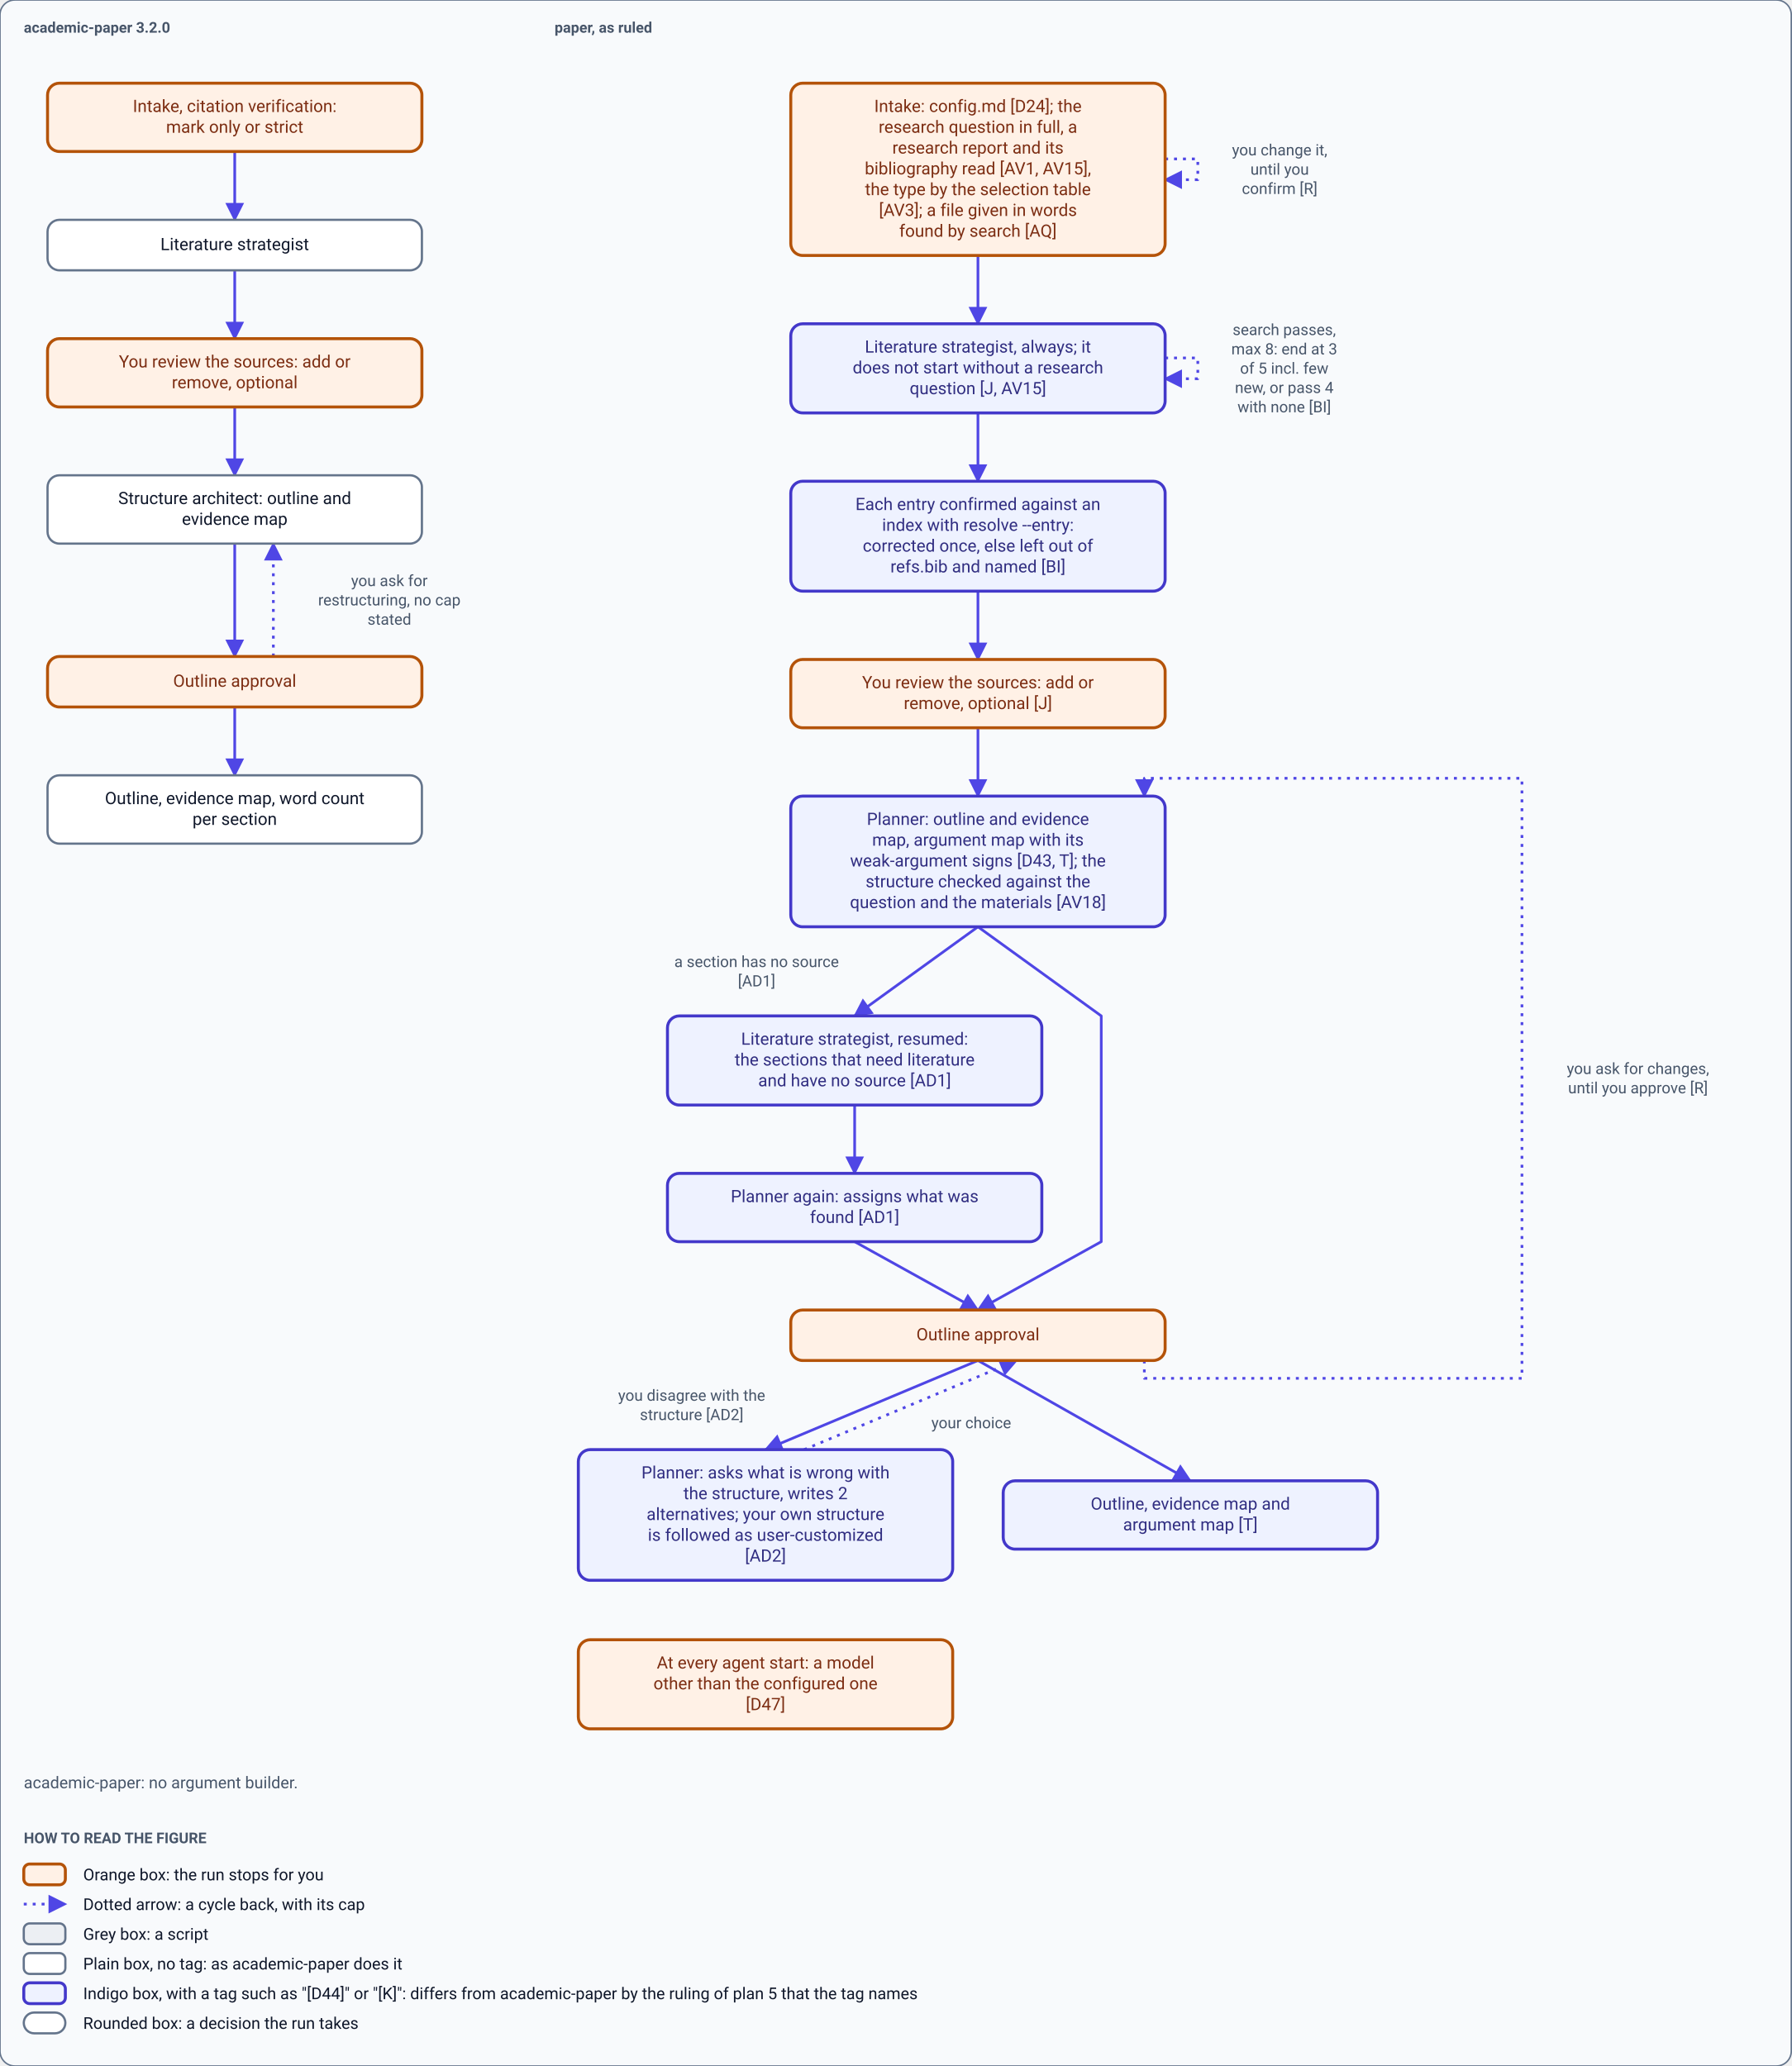
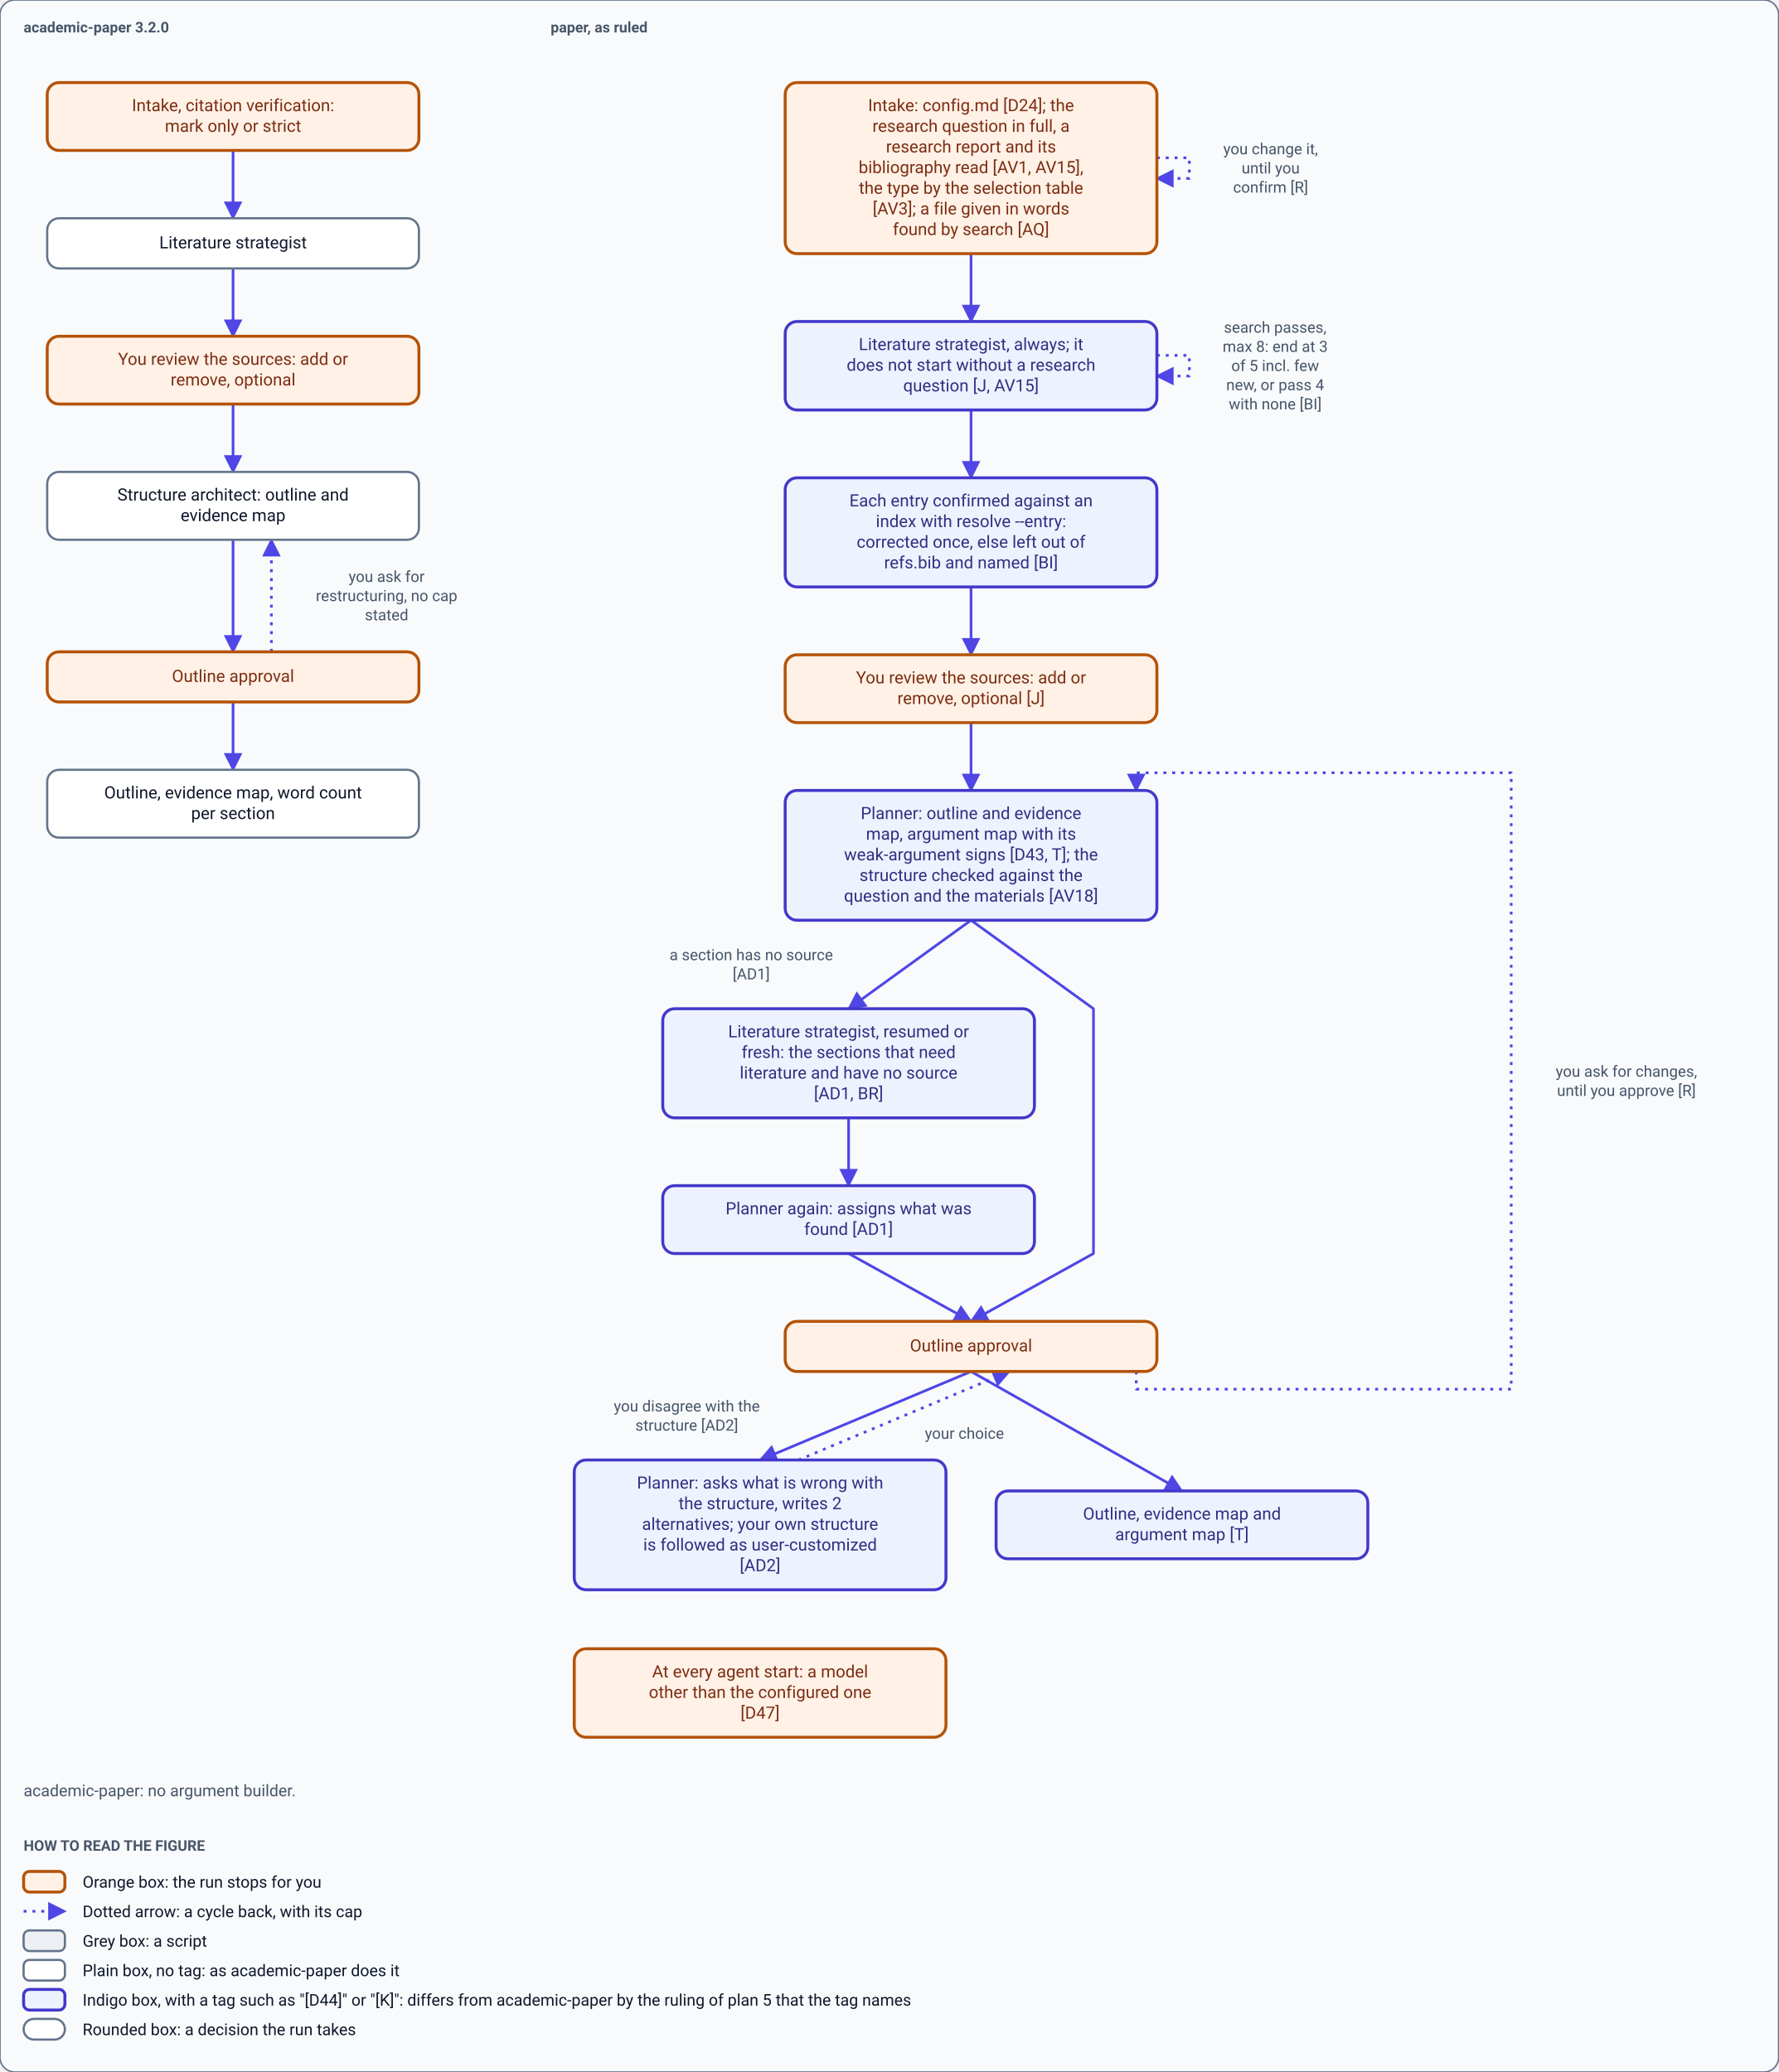
- <svg xmlns="http://www.w3.org/2000/svg" viewBox="0 0 1205.8 1391" width="1205.8" height="1391" role="img" aria-label="The outline-only mode, detailed view. Boxes: academic-paper 3.2.0: Intake, citation verification: mark only or strict (stop); Literature strategist (agent); You review the sources: add or remove, optional (stop); Structure architect: outline and evidence map (agent); Outline approval (stop); Outline, evidence map, word count per section (agent) | paper, as ruled: Intake: config.md [D24]; the research question in full, a research report and its bibliography read [AV1, AV15], the type by the selection table [AV3]; a file given in words found by search [AQ] (stop); Literature strategist, always; it does not start without a research question [J, AV15] (ruled); Each entry confirmed against an index with resolve --entry: corrected once, else left out of refs.bib and named [BI] (ruled); You review the sources: add or remove, optional [J] (stop); Planner: outline and evidence map, argument map with its weak-argument signs [D43, T]; the structure checked against the question and the materials [AV18] (ruled); Literature strategist, resumed: the sections that need literature and have no source [AD1] (ruled); Planner again: assigns what was found [AD1] (ruled); Outline approval (stop); Planner: asks what is wrong with the structure, writes 2 alternatives; your own structure is followed as user-customized [AD2] (ruled); Outline, evidence map and argument map [T] (ruled); At every agent start: a model other than the configured one [D47] (stop).">
+ <svg xmlns="http://www.w3.org/2000/svg" viewBox="0 0 1205.8 1405" width="1205.8" height="1405" role="img" aria-label="The outline-only mode, detailed view. Boxes: academic-paper 3.2.0: Intake, citation verification: mark only or strict (stop); Literature strategist (agent); You review the sources: add or remove, optional (stop); Structure architect: outline and evidence map (agent); Outline approval (stop); Outline, evidence map, word count per section (agent) | paper, as ruled: Intake: config.md [D24]; the research question in full, a research report and its bibliography read [AV1, AV15], the type by the selection table [AV3]; a file given in words found by search [AQ] (stop); Literature strategist, always; it does not start without a research question [J, AV15] (ruled); Each entry confirmed against an index with resolve --entry: corrected once, else left out of refs.bib and named [BI] (ruled); You review the sources: add or remove, optional [J] (stop); Planner: outline and evidence map, argument map with its weak-argument signs [D43, T]; the structure checked against the question and the materials [AV18] (ruled); Literature strategist, resumed or fresh: the sections that need literature and have no source [AD1, BR] (ruled); Planner again: assigns what was found [AD1] (ruled); Outline approval (stop); Planner: asks what is wrong with the structure, writes 2 alternatives; your own structure is followed as user-customized [AD2] (ruled); Outline, evidence map and argument map [T] (ruled); At every agent start: a model other than the configured one [D47] (stop).">
  <defs>
    <marker id="arrow" viewBox="0 0 10 10" refX="9" refY="5" markerWidth="7" markerHeight="7" orient="auto">
      <path d="M0,0 L10,5 L0,10 z" fill="#4f46e5" />
    </marker>
  </defs>
-   <rect x="0" y="0" width="1205.8" height="1391" rx="10" fill="#f8fafc" stroke="#64748b" />
+   <rect x="0" y="0" width="1205.8" height="1405" rx="10" fill="#f8fafc" stroke="#64748b" />
  <text x="16" y="22" font-family="ui-sans-serif, -apple-system, 'Segoe UI', Roboto, Helvetica, Arial, sans-serif" font-size="10" fill="#475569" font-weight="700" text-anchor="start">academic-paper 3.2.0</text>
  <path d="M158,102 L158,148" fill="none" stroke="#4f46e5" stroke-width="1.8" marker-end="url(#arrow)" stroke-linejoin="round" />
  <path d="M158,182 L158,228" fill="none" stroke="#4f46e5" stroke-width="1.8" marker-end="url(#arrow)" stroke-linejoin="round" />
  <path d="M158,274 L158,320" fill="none" stroke="#4f46e5" stroke-width="1.8" marker-end="url(#arrow)" stroke-linejoin="round" />
  <path d="M158,366 L158,442" fill="none" stroke="#4f46e5" stroke-width="1.8" marker-end="url(#arrow)" stroke-linejoin="round" />
  <path d="M158,476 L158,522" fill="none" stroke="#4f46e5" stroke-width="1.8" marker-end="url(#arrow)" stroke-linejoin="round" />
  <path d="M184,442 L184,366" fill="none" stroke="#4f46e5" stroke-width="1.8" stroke-dasharray="2 4" marker-end="url(#arrow)" stroke-linejoin="round" />
  <rect x="32" y="56" width="252" height="46" rx="8" fill="#fff1e6" stroke="#b45309" stroke-width="2" />
  <text x="158" y="75.4" font-family="ui-sans-serif, -apple-system, 'Segoe UI', Roboto, Helvetica, Arial, sans-serif" font-size="11.5" fill="#7c2d12" font-weight="400" text-anchor="middle">Intake, citation verification:</text>
  <text x="158" y="89.4" font-family="ui-sans-serif, -apple-system, 'Segoe UI', Roboto, Helvetica, Arial, sans-serif" font-size="11.5" fill="#7c2d12" font-weight="400" text-anchor="middle">mark only or strict</text>
  <rect x="32" y="148" width="252" height="34" rx="8" fill="#ffffff" stroke="#64748b" stroke-width="1.5" />
  <text x="158" y="168.4" font-family="ui-sans-serif, -apple-system, 'Segoe UI', Roboto, Helvetica, Arial, sans-serif" font-size="11.5" fill="#0f172a" font-weight="400" text-anchor="middle">Literature strategist</text>
  <rect x="32" y="228" width="252" height="46" rx="8" fill="#fff1e6" stroke="#b45309" stroke-width="2" />
  <text x="158" y="247.4" font-family="ui-sans-serif, -apple-system, 'Segoe UI', Roboto, Helvetica, Arial, sans-serif" font-size="11.5" fill="#7c2d12" font-weight="400" text-anchor="middle">You review the sources: add or</text>
  <text x="158" y="261.4" font-family="ui-sans-serif, -apple-system, 'Segoe UI', Roboto, Helvetica, Arial, sans-serif" font-size="11.5" fill="#7c2d12" font-weight="400" text-anchor="middle">remove, optional</text>
  <rect x="32" y="320" width="252" height="46" rx="8" fill="#ffffff" stroke="#64748b" stroke-width="1.5" />
  <text x="158" y="339.4" font-family="ui-sans-serif, -apple-system, 'Segoe UI', Roboto, Helvetica, Arial, sans-serif" font-size="11.5" fill="#0f172a" font-weight="400" text-anchor="middle">Structure architect: outline and</text>
  <text x="158" y="353.4" font-family="ui-sans-serif, -apple-system, 'Segoe UI', Roboto, Helvetica, Arial, sans-serif" font-size="11.5" fill="#0f172a" font-weight="400" text-anchor="middle">evidence map</text>
  <rect x="32" y="442" width="252" height="34" rx="8" fill="#fff1e6" stroke="#b45309" stroke-width="2" />
  <text x="158" y="462.4" font-family="ui-sans-serif, -apple-system, 'Segoe UI', Roboto, Helvetica, Arial, sans-serif" font-size="11.5" fill="#7c2d12" font-weight="400" text-anchor="middle">Outline approval</text>
  <rect x="32" y="522" width="252" height="46" rx="8" fill="#ffffff" stroke="#64748b" stroke-width="1.5" />
  <text x="158" y="541.4" font-family="ui-sans-serif, -apple-system, 'Segoe UI', Roboto, Helvetica, Arial, sans-serif" font-size="11.5" fill="#0f172a" font-weight="400" text-anchor="middle">Outline, evidence map, word count</text>
  <text x="158" y="555.4" font-family="ui-sans-serif, -apple-system, 'Segoe UI', Roboto, Helvetica, Arial, sans-serif" font-size="11.5" fill="#0f172a" font-weight="400" text-anchor="middle">per section</text>
  <text x="262.1" y="394.6" font-family="ui-sans-serif, -apple-system, 'Segoe UI', Roboto, Helvetica, Arial, sans-serif" font-size="10.5" fill="#475569" font-weight="400" text-anchor="middle" stroke="#f8fafc" stroke-width="4" stroke-linejoin="round" paint-order="stroke">you ask for</text>
  <text x="262.1" y="407.6" font-family="ui-sans-serif, -apple-system, 'Segoe UI', Roboto, Helvetica, Arial, sans-serif" font-size="10.5" fill="#475569" font-weight="400" text-anchor="middle" stroke="#f8fafc" stroke-width="4" stroke-linejoin="round" paint-order="stroke">restructuring, no cap</text>
  <text x="262.1" y="420.6" font-family="ui-sans-serif, -apple-system, 'Segoe UI', Roboto, Helvetica, Arial, sans-serif" font-size="10.5" fill="#475569" font-weight="400" text-anchor="middle" stroke="#f8fafc" stroke-width="4" stroke-linejoin="round" paint-order="stroke">stated</text>
  <text x="373.3" y="22" font-family="ui-sans-serif, -apple-system, 'Segoe UI', Roboto, Helvetica, Arial, sans-serif" font-size="10" fill="#475569" font-weight="700" text-anchor="start">paper, as ruled</text>
  <path d="M658.3,172 L658.3,218" fill="none" stroke="#4f46e5" stroke-width="1.8" marker-end="url(#arrow)" stroke-linejoin="round" />
  <path d="M658.3,278 L658.3,324" fill="none" stroke="#4f46e5" stroke-width="1.8" marker-end="url(#arrow)" stroke-linejoin="round" />
  <path d="M658.3,398 L658.3,444" fill="none" stroke="#4f46e5" stroke-width="1.8" marker-end="url(#arrow)" stroke-linejoin="round" />
  <path d="M658.3,490 L658.3,536" fill="none" stroke="#4f46e5" stroke-width="1.8" marker-end="url(#arrow)" stroke-linejoin="round" />
  <path d="M658.3,624 L575.3,684" fill="none" stroke="#4f46e5" stroke-width="1.8" marker-end="url(#arrow)" stroke-linejoin="round" />
-   <path d="M658.3,624 L741.3,684 L741.3,744 L741.3,790 L741.3,836 L658.3,882" fill="none" stroke="#4f46e5" stroke-width="1.8" marker-end="url(#arrow)" stroke-linejoin="round" />
-   <path d="M575.3,744 L575.3,790" fill="none" stroke="#4f46e5" stroke-width="1.8" marker-end="url(#arrow)" stroke-linejoin="round" />
-   <path d="M575.3,836 L658.3,882" fill="none" stroke="#4f46e5" stroke-width="1.8" marker-end="url(#arrow)" stroke-linejoin="round" />
-   <path d="M658.3,916 L515.3,976" fill="none" stroke="#4f46e5" stroke-width="1.8" marker-end="url(#arrow)" stroke-linejoin="round" />
-   <path d="M658.3,916 L801.3,997" fill="none" stroke="#4f46e5" stroke-width="1.8" marker-end="url(#arrow)" stroke-linejoin="round" />
-   <path d="M541.3,976 L684.3,916" fill="none" stroke="#4f46e5" stroke-width="1.8" stroke-dasharray="2 4" marker-end="url(#arrow)" stroke-linejoin="round" />
-   <path d="M770.3,916 L770.3,928 L1024.5,928 L1024.5,524 L770.3,524 L770.3,536" fill="none" stroke="#4f46e5" stroke-width="1.8" stroke-dasharray="2 4" marker-end="url(#arrow)" stroke-linejoin="round" />
+   <path d="M658.3,624 L741.3,684 L741.3,758 L741.3,804 L741.3,850 L658.3,896" fill="none" stroke="#4f46e5" stroke-width="1.8" marker-end="url(#arrow)" stroke-linejoin="round" />
+   <path d="M575.3,758 L575.3,804" fill="none" stroke="#4f46e5" stroke-width="1.8" marker-end="url(#arrow)" stroke-linejoin="round" />
+   <path d="M575.3,850 L658.3,896" fill="none" stroke="#4f46e5" stroke-width="1.8" marker-end="url(#arrow)" stroke-linejoin="round" />
+   <path d="M658.3,930 L515.3,990" fill="none" stroke="#4f46e5" stroke-width="1.8" marker-end="url(#arrow)" stroke-linejoin="round" />
+   <path d="M658.3,930 L801.3,1011" fill="none" stroke="#4f46e5" stroke-width="1.8" marker-end="url(#arrow)" stroke-linejoin="round" />
+   <path d="M541.3,990 L684.3,930" fill="none" stroke="#4f46e5" stroke-width="1.8" stroke-dasharray="2 4" marker-end="url(#arrow)" stroke-linejoin="round" />
+   <path d="M770.3,930 L770.3,942 L1024.5,942 L1024.5,524 L770.3,524 L770.3,536" fill="none" stroke="#4f46e5" stroke-width="1.8" stroke-dasharray="2 4" marker-end="url(#arrow)" stroke-linejoin="round" />
  <path d="M784.3,107 L806.3,107 L806.3,121 L784.3,121" fill="none" stroke="#4f46e5" stroke-width="1.8" stroke-dasharray="2 4" marker-end="url(#arrow)" stroke-linejoin="round" />
  <path d="M784.3,241 L806.3,241 L806.3,255 L784.3,255" fill="none" stroke="#4f46e5" stroke-width="1.8" stroke-dasharray="2 4" marker-end="url(#arrow)" stroke-linejoin="round" />
  <rect x="532.3" y="56" width="252" height="116" rx="8" fill="#fff1e6" stroke="#b45309" stroke-width="2" />
  <text x="658.3" y="75.4" font-family="ui-sans-serif, -apple-system, 'Segoe UI', Roboto, Helvetica, Arial, sans-serif" font-size="11.5" fill="#7c2d12" font-weight="400" text-anchor="middle">Intake: config.md [D24]; the</text>
  <text x="658.3" y="89.4" font-family="ui-sans-serif, -apple-system, 'Segoe UI', Roboto, Helvetica, Arial, sans-serif" font-size="11.5" fill="#7c2d12" font-weight="400" text-anchor="middle">research question in full, a</text>
  <text x="658.3" y="103.4" font-family="ui-sans-serif, -apple-system, 'Segoe UI', Roboto, Helvetica, Arial, sans-serif" font-size="11.5" fill="#7c2d12" font-weight="400" text-anchor="middle">research report and its</text>
  <text x="658.3" y="117.4" font-family="ui-sans-serif, -apple-system, 'Segoe UI', Roboto, Helvetica, Arial, sans-serif" font-size="11.5" fill="#7c2d12" font-weight="400" text-anchor="middle">bibliography read [AV1, AV15],</text>
  <text x="658.3" y="131.4" font-family="ui-sans-serif, -apple-system, 'Segoe UI', Roboto, Helvetica, Arial, sans-serif" font-size="11.5" fill="#7c2d12" font-weight="400" text-anchor="middle">the type by the selection table</text>
  <text x="658.3" y="145.4" font-family="ui-sans-serif, -apple-system, 'Segoe UI', Roboto, Helvetica, Arial, sans-serif" font-size="11.5" fill="#7c2d12" font-weight="400" text-anchor="middle">[AV3]; a file given in words</text>
  <text x="658.3" y="159.4" font-family="ui-sans-serif, -apple-system, 'Segoe UI', Roboto, Helvetica, Arial, sans-serif" font-size="11.5" fill="#7c2d12" font-weight="400" text-anchor="middle">found by search [AQ]</text>
  <rect x="532.3" y="218" width="252" height="60" rx="8" fill="#eef2ff" stroke="#4338ca" stroke-width="2" />
  <text x="658.3" y="237.4" font-family="ui-sans-serif, -apple-system, 'Segoe UI', Roboto, Helvetica, Arial, sans-serif" font-size="11.5" fill="#312e81" font-weight="400" text-anchor="middle">Literature strategist, always; it</text>
  <text x="658.3" y="251.4" font-family="ui-sans-serif, -apple-system, 'Segoe UI', Roboto, Helvetica, Arial, sans-serif" font-size="11.5" fill="#312e81" font-weight="400" text-anchor="middle">does not start without a research</text>
  <text x="658.3" y="265.4" font-family="ui-sans-serif, -apple-system, 'Segoe UI', Roboto, Helvetica, Arial, sans-serif" font-size="11.5" fill="#312e81" font-weight="400" text-anchor="middle">question [J, AV15]</text>
  <rect x="532.3" y="324" width="252" height="74" rx="8" fill="#eef2ff" stroke="#4338ca" stroke-width="2" />
  <text x="658.3" y="343.4" font-family="ui-sans-serif, -apple-system, 'Segoe UI', Roboto, Helvetica, Arial, sans-serif" font-size="11.5" fill="#312e81" font-weight="400" text-anchor="middle">Each entry confirmed against an</text>
  <text x="658.3" y="357.4" font-family="ui-sans-serif, -apple-system, 'Segoe UI', Roboto, Helvetica, Arial, sans-serif" font-size="11.5" fill="#312e81" font-weight="400" text-anchor="middle">index with resolve --entry:</text>
  <text x="658.3" y="371.4" font-family="ui-sans-serif, -apple-system, 'Segoe UI', Roboto, Helvetica, Arial, sans-serif" font-size="11.5" fill="#312e81" font-weight="400" text-anchor="middle">corrected once, else left out of</text>
  <text x="658.3" y="385.4" font-family="ui-sans-serif, -apple-system, 'Segoe UI', Roboto, Helvetica, Arial, sans-serif" font-size="11.5" fill="#312e81" font-weight="400" text-anchor="middle">refs.bib and named [BI]</text>
  <rect x="532.3" y="444" width="252" height="46" rx="8" fill="#fff1e6" stroke="#b45309" stroke-width="2" />
  <text x="658.3" y="463.4" font-family="ui-sans-serif, -apple-system, 'Segoe UI', Roboto, Helvetica, Arial, sans-serif" font-size="11.5" fill="#7c2d12" font-weight="400" text-anchor="middle">You review the sources: add or</text>
  <text x="658.3" y="477.4" font-family="ui-sans-serif, -apple-system, 'Segoe UI', Roboto, Helvetica, Arial, sans-serif" font-size="11.5" fill="#7c2d12" font-weight="400" text-anchor="middle">remove, optional [J]</text>
  <rect x="532.3" y="536" width="252" height="88" rx="8" fill="#eef2ff" stroke="#4338ca" stroke-width="2" />
  <text x="658.3" y="555.4" font-family="ui-sans-serif, -apple-system, 'Segoe UI', Roboto, Helvetica, Arial, sans-serif" font-size="11.5" fill="#312e81" font-weight="400" text-anchor="middle">Planner: outline and evidence</text>
  <text x="658.3" y="569.4" font-family="ui-sans-serif, -apple-system, 'Segoe UI', Roboto, Helvetica, Arial, sans-serif" font-size="11.5" fill="#312e81" font-weight="400" text-anchor="middle">map, argument map with its</text>
  <text x="658.3" y="583.4" font-family="ui-sans-serif, -apple-system, 'Segoe UI', Roboto, Helvetica, Arial, sans-serif" font-size="11.5" fill="#312e81" font-weight="400" text-anchor="middle">weak-argument signs [D43, T]; the</text>
  <text x="658.3" y="597.4" font-family="ui-sans-serif, -apple-system, 'Segoe UI', Roboto, Helvetica, Arial, sans-serif" font-size="11.5" fill="#312e81" font-weight="400" text-anchor="middle">structure checked against the</text>
  <text x="658.3" y="611.4" font-family="ui-sans-serif, -apple-system, 'Segoe UI', Roboto, Helvetica, Arial, sans-serif" font-size="11.5" fill="#312e81" font-weight="400" text-anchor="middle">question and the materials [AV18]</text>
-   <rect x="449.3" y="684" width="252" height="60" rx="8" fill="#eef2ff" stroke="#4338ca" stroke-width="2" />
-   <text x="575.3" y="703.4" font-family="ui-sans-serif, -apple-system, 'Segoe UI', Roboto, Helvetica, Arial, sans-serif" font-size="11.5" fill="#312e81" font-weight="400" text-anchor="middle">Literature strategist, resumed:</text>
-   <text x="575.3" y="717.4" font-family="ui-sans-serif, -apple-system, 'Segoe UI', Roboto, Helvetica, Arial, sans-serif" font-size="11.5" fill="#312e81" font-weight="400" text-anchor="middle">the sections that need literature</text>
-   <text x="575.3" y="731.4" font-family="ui-sans-serif, -apple-system, 'Segoe UI', Roboto, Helvetica, Arial, sans-serif" font-size="11.5" fill="#312e81" font-weight="400" text-anchor="middle">and have no source [AD1]</text>
-   <rect x="449.3" y="790" width="252" height="46" rx="8" fill="#eef2ff" stroke="#4338ca" stroke-width="2" />
-   <text x="575.3" y="809.4" font-family="ui-sans-serif, -apple-system, 'Segoe UI', Roboto, Helvetica, Arial, sans-serif" font-size="11.5" fill="#312e81" font-weight="400" text-anchor="middle">Planner again: assigns what was</text>
-   <text x="575.3" y="823.4" font-family="ui-sans-serif, -apple-system, 'Segoe UI', Roboto, Helvetica, Arial, sans-serif" font-size="11.5" fill="#312e81" font-weight="400" text-anchor="middle">found [AD1]</text>
-   <rect x="532.3" y="882" width="252" height="34" rx="8" fill="#fff1e6" stroke="#b45309" stroke-width="2" />
-   <text x="658.3" y="902.4" font-family="ui-sans-serif, -apple-system, 'Segoe UI', Roboto, Helvetica, Arial, sans-serif" font-size="11.5" fill="#7c2d12" font-weight="400" text-anchor="middle">Outline approval</text>
-   <rect x="389.3" y="976" width="252" height="88" rx="8" fill="#eef2ff" stroke="#4338ca" stroke-width="2" />
-   <text x="515.3" y="995.4" font-family="ui-sans-serif, -apple-system, 'Segoe UI', Roboto, Helvetica, Arial, sans-serif" font-size="11.5" fill="#312e81" font-weight="400" text-anchor="middle">Planner: asks what is wrong with</text>
-   <text x="515.3" y="1009.4" font-family="ui-sans-serif, -apple-system, 'Segoe UI', Roboto, Helvetica, Arial, sans-serif" font-size="11.5" fill="#312e81" font-weight="400" text-anchor="middle">the structure, writes 2</text>
-   <text x="515.3" y="1023.4" font-family="ui-sans-serif, -apple-system, 'Segoe UI', Roboto, Helvetica, Arial, sans-serif" font-size="11.5" fill="#312e81" font-weight="400" text-anchor="middle">alternatives; your own structure</text>
-   <text x="515.3" y="1037.4" font-family="ui-sans-serif, -apple-system, 'Segoe UI', Roboto, Helvetica, Arial, sans-serif" font-size="11.5" fill="#312e81" font-weight="400" text-anchor="middle">is followed as user-customized</text>
-   <text x="515.3" y="1051.4" font-family="ui-sans-serif, -apple-system, 'Segoe UI', Roboto, Helvetica, Arial, sans-serif" font-size="11.5" fill="#312e81" font-weight="400" text-anchor="middle">[AD2]</text>
-   <rect x="675.3" y="997" width="252" height="46" rx="8" fill="#eef2ff" stroke="#4338ca" stroke-width="2" />
-   <text x="801.3" y="1016.4" font-family="ui-sans-serif, -apple-system, 'Segoe UI', Roboto, Helvetica, Arial, sans-serif" font-size="11.5" fill="#312e81" font-weight="400" text-anchor="middle">Outline, evidence map and</text>
-   <text x="801.3" y="1030.4" font-family="ui-sans-serif, -apple-system, 'Segoe UI', Roboto, Helvetica, Arial, sans-serif" font-size="11.5" fill="#312e81" font-weight="400" text-anchor="middle">argument map [T]</text>
-   <rect x="389.3" y="1104" width="252" height="60" rx="8" fill="#fff1e6" stroke="#b45309" stroke-width="2" />
-   <text x="515.3" y="1123.4" font-family="ui-sans-serif, -apple-system, 'Segoe UI', Roboto, Helvetica, Arial, sans-serif" font-size="11.5" fill="#7c2d12" font-weight="400" text-anchor="middle">At every agent start: a model</text>
-   <text x="515.3" y="1137.4" font-family="ui-sans-serif, -apple-system, 'Segoe UI', Roboto, Helvetica, Arial, sans-serif" font-size="11.5" fill="#7c2d12" font-weight="400" text-anchor="middle">other than the configured one</text>
-   <text x="515.3" y="1151.4" font-family="ui-sans-serif, -apple-system, 'Segoe UI', Roboto, Helvetica, Arial, sans-serif" font-size="11.5" fill="#7c2d12" font-weight="400" text-anchor="middle">[D47]</text>
+   <rect x="449.3" y="684" width="252" height="74" rx="8" fill="#eef2ff" stroke="#4338ca" stroke-width="2" />
+   <text x="575.3" y="703.4" font-family="ui-sans-serif, -apple-system, 'Segoe UI', Roboto, Helvetica, Arial, sans-serif" font-size="11.5" fill="#312e81" font-weight="400" text-anchor="middle">Literature strategist, resumed or</text>
+   <text x="575.3" y="717.4" font-family="ui-sans-serif, -apple-system, 'Segoe UI', Roboto, Helvetica, Arial, sans-serif" font-size="11.5" fill="#312e81" font-weight="400" text-anchor="middle">fresh: the sections that need</text>
+   <text x="575.3" y="731.4" font-family="ui-sans-serif, -apple-system, 'Segoe UI', Roboto, Helvetica, Arial, sans-serif" font-size="11.5" fill="#312e81" font-weight="400" text-anchor="middle">literature and have no source</text>
+   <text x="575.3" y="745.4" font-family="ui-sans-serif, -apple-system, 'Segoe UI', Roboto, Helvetica, Arial, sans-serif" font-size="11.5" fill="#312e81" font-weight="400" text-anchor="middle">[AD1, BR]</text>
+   <rect x="449.3" y="804" width="252" height="46" rx="8" fill="#eef2ff" stroke="#4338ca" stroke-width="2" />
+   <text x="575.3" y="823.4" font-family="ui-sans-serif, -apple-system, 'Segoe UI', Roboto, Helvetica, Arial, sans-serif" font-size="11.5" fill="#312e81" font-weight="400" text-anchor="middle">Planner again: assigns what was</text>
+   <text x="575.3" y="837.4" font-family="ui-sans-serif, -apple-system, 'Segoe UI', Roboto, Helvetica, Arial, sans-serif" font-size="11.5" fill="#312e81" font-weight="400" text-anchor="middle">found [AD1]</text>
+   <rect x="532.3" y="896" width="252" height="34" rx="8" fill="#fff1e6" stroke="#b45309" stroke-width="2" />
+   <text x="658.3" y="916.4" font-family="ui-sans-serif, -apple-system, 'Segoe UI', Roboto, Helvetica, Arial, sans-serif" font-size="11.5" fill="#7c2d12" font-weight="400" text-anchor="middle">Outline approval</text>
+   <rect x="389.3" y="990" width="252" height="88" rx="8" fill="#eef2ff" stroke="#4338ca" stroke-width="2" />
+   <text x="515.3" y="1009.4" font-family="ui-sans-serif, -apple-system, 'Segoe UI', Roboto, Helvetica, Arial, sans-serif" font-size="11.5" fill="#312e81" font-weight="400" text-anchor="middle">Planner: asks what is wrong with</text>
+   <text x="515.3" y="1023.4" font-family="ui-sans-serif, -apple-system, 'Segoe UI', Roboto, Helvetica, Arial, sans-serif" font-size="11.5" fill="#312e81" font-weight="400" text-anchor="middle">the structure, writes 2</text>
+   <text x="515.3" y="1037.4" font-family="ui-sans-serif, -apple-system, 'Segoe UI', Roboto, Helvetica, Arial, sans-serif" font-size="11.5" fill="#312e81" font-weight="400" text-anchor="middle">alternatives; your own structure</text>
+   <text x="515.3" y="1051.4" font-family="ui-sans-serif, -apple-system, 'Segoe UI', Roboto, Helvetica, Arial, sans-serif" font-size="11.5" fill="#312e81" font-weight="400" text-anchor="middle">is followed as user-customized</text>
+   <text x="515.3" y="1065.4" font-family="ui-sans-serif, -apple-system, 'Segoe UI', Roboto, Helvetica, Arial, sans-serif" font-size="11.5" fill="#312e81" font-weight="400" text-anchor="middle">[AD2]</text>
+   <rect x="675.3" y="1011" width="252" height="46" rx="8" fill="#eef2ff" stroke="#4338ca" stroke-width="2" />
+   <text x="801.3" y="1030.4" font-family="ui-sans-serif, -apple-system, 'Segoe UI', Roboto, Helvetica, Arial, sans-serif" font-size="11.5" fill="#312e81" font-weight="400" text-anchor="middle">Outline, evidence map and</text>
+   <text x="801.3" y="1044.4" font-family="ui-sans-serif, -apple-system, 'Segoe UI', Roboto, Helvetica, Arial, sans-serif" font-size="11.5" fill="#312e81" font-weight="400" text-anchor="middle">argument map [T]</text>
+   <rect x="389.3" y="1118" width="252" height="60" rx="8" fill="#fff1e6" stroke="#b45309" stroke-width="2" />
+   <text x="515.3" y="1137.4" font-family="ui-sans-serif, -apple-system, 'Segoe UI', Roboto, Helvetica, Arial, sans-serif" font-size="11.5" fill="#7c2d12" font-weight="400" text-anchor="middle">At every agent start: a model</text>
+   <text x="515.3" y="1151.4" font-family="ui-sans-serif, -apple-system, 'Segoe UI', Roboto, Helvetica, Arial, sans-serif" font-size="11.5" fill="#7c2d12" font-weight="400" text-anchor="middle">other than the configured one</text>
+   <text x="515.3" y="1165.4" font-family="ui-sans-serif, -apple-system, 'Segoe UI', Roboto, Helvetica, Arial, sans-serif" font-size="11.5" fill="#7c2d12" font-weight="400" text-anchor="middle">[D47]</text>
  <text x="509.3" y="651.1" font-family="ui-sans-serif, -apple-system, 'Segoe UI', Roboto, Helvetica, Arial, sans-serif" font-size="10.5" fill="#475569" font-weight="400" text-anchor="middle" stroke="#f8fafc" stroke-width="4" stroke-linejoin="round" paint-order="stroke">a section has no source</text>
  <text x="509.3" y="664.1" font-family="ui-sans-serif, -apple-system, 'Segoe UI', Roboto, Helvetica, Arial, sans-serif" font-size="10.5" fill="#475569" font-weight="400" text-anchor="middle" stroke="#f8fafc" stroke-width="4" stroke-linejoin="round" paint-order="stroke">[AD1]</text>
-   <text x="465.6" y="943.1" font-family="ui-sans-serif, -apple-system, 'Segoe UI', Roboto, Helvetica, Arial, sans-serif" font-size="10.5" fill="#475569" font-weight="400" text-anchor="middle" stroke="#f8fafc" stroke-width="4" stroke-linejoin="round" paint-order="stroke">you disagree with the</text>
-   <text x="465.6" y="956.1" font-family="ui-sans-serif, -apple-system, 'Segoe UI', Roboto, Helvetica, Arial, sans-serif" font-size="10.5" fill="#475569" font-weight="400" text-anchor="middle" stroke="#f8fafc" stroke-width="4" stroke-linejoin="round" paint-order="stroke">structure [AD2]</text>
-   <text x="653.8" y="961.6" font-family="ui-sans-serif, -apple-system, 'Segoe UI', Roboto, Helvetica, Arial, sans-serif" font-size="10.5" fill="#475569" font-weight="400" text-anchor="middle" stroke="#f8fafc" stroke-width="4" stroke-linejoin="round" paint-order="stroke">your choice</text>
-   <text x="1102.6" y="723.1" font-family="ui-sans-serif, -apple-system, 'Segoe UI', Roboto, Helvetica, Arial, sans-serif" font-size="10.5" fill="#475569" font-weight="400" text-anchor="middle" stroke="#f8fafc" stroke-width="4" stroke-linejoin="round" paint-order="stroke">you ask for changes,</text>
-   <text x="1102.6" y="736.1" font-family="ui-sans-serif, -apple-system, 'Segoe UI', Roboto, Helvetica, Arial, sans-serif" font-size="10.5" fill="#475569" font-weight="400" text-anchor="middle" stroke="#f8fafc" stroke-width="4" stroke-linejoin="round" paint-order="stroke">until you approve [R]</text>
+   <text x="465.6" y="957.1" font-family="ui-sans-serif, -apple-system, 'Segoe UI', Roboto, Helvetica, Arial, sans-serif" font-size="10.5" fill="#475569" font-weight="400" text-anchor="middle" stroke="#f8fafc" stroke-width="4" stroke-linejoin="round" paint-order="stroke">you disagree with the</text>
+   <text x="465.6" y="970.1" font-family="ui-sans-serif, -apple-system, 'Segoe UI', Roboto, Helvetica, Arial, sans-serif" font-size="10.5" fill="#475569" font-weight="400" text-anchor="middle" stroke="#f8fafc" stroke-width="4" stroke-linejoin="round" paint-order="stroke">structure [AD2]</text>
+   <text x="653.8" y="975.6" font-family="ui-sans-serif, -apple-system, 'Segoe UI', Roboto, Helvetica, Arial, sans-serif" font-size="10.5" fill="#475569" font-weight="400" text-anchor="middle" stroke="#f8fafc" stroke-width="4" stroke-linejoin="round" paint-order="stroke">your choice</text>
+   <text x="1102.6" y="730.1" font-family="ui-sans-serif, -apple-system, 'Segoe UI', Roboto, Helvetica, Arial, sans-serif" font-size="10.5" fill="#475569" font-weight="400" text-anchor="middle" stroke="#f8fafc" stroke-width="4" stroke-linejoin="round" paint-order="stroke">you ask for changes,</text>
+   <text x="1102.6" y="743.1" font-family="ui-sans-serif, -apple-system, 'Segoe UI', Roboto, Helvetica, Arial, sans-serif" font-size="10.5" fill="#475569" font-weight="400" text-anchor="middle" stroke="#f8fafc" stroke-width="4" stroke-linejoin="round" paint-order="stroke">until you approve [R]</text>
  <text x="861.4" y="104.6" font-family="ui-sans-serif, -apple-system, 'Segoe UI', Roboto, Helvetica, Arial, sans-serif" font-size="10.5" fill="#475569" font-weight="400" text-anchor="middle" stroke="#f8fafc" stroke-width="4" stroke-linejoin="round" paint-order="stroke">you change it,</text>
  <text x="861.4" y="117.6" font-family="ui-sans-serif, -apple-system, 'Segoe UI', Roboto, Helvetica, Arial, sans-serif" font-size="10.5" fill="#475569" font-weight="400" text-anchor="middle" stroke="#f8fafc" stroke-width="4" stroke-linejoin="round" paint-order="stroke">until you</text>
  <text x="861.4" y="130.6" font-family="ui-sans-serif, -apple-system, 'Segoe UI', Roboto, Helvetica, Arial, sans-serif" font-size="10.5" fill="#475569" font-weight="400" text-anchor="middle" stroke="#f8fafc" stroke-width="4" stroke-linejoin="round" paint-order="stroke">confirm [R]</text>
  <text x="864.5" y="225.6" font-family="ui-sans-serif, -apple-system, 'Segoe UI', Roboto, Helvetica, Arial, sans-serif" font-size="10.5" fill="#475569" font-weight="400" text-anchor="middle" stroke="#f8fafc" stroke-width="4" stroke-linejoin="round" paint-order="stroke">search passes,</text>
  <text x="864.5" y="238.6" font-family="ui-sans-serif, -apple-system, 'Segoe UI', Roboto, Helvetica, Arial, sans-serif" font-size="10.5" fill="#475569" font-weight="400" text-anchor="middle" stroke="#f8fafc" stroke-width="4" stroke-linejoin="round" paint-order="stroke">max 8: end at 3</text>
  <text x="864.5" y="251.6" font-family="ui-sans-serif, -apple-system, 'Segoe UI', Roboto, Helvetica, Arial, sans-serif" font-size="10.5" fill="#475569" font-weight="400" text-anchor="middle" stroke="#f8fafc" stroke-width="4" stroke-linejoin="round" paint-order="stroke">of 5 incl. few</text>
  <text x="864.5" y="264.6" font-family="ui-sans-serif, -apple-system, 'Segoe UI', Roboto, Helvetica, Arial, sans-serif" font-size="10.5" fill="#475569" font-weight="400" text-anchor="middle" stroke="#f8fafc" stroke-width="4" stroke-linejoin="round" paint-order="stroke">new, or pass 4</text>
  <text x="864.5" y="277.6" font-family="ui-sans-serif, -apple-system, 'Segoe UI', Roboto, Helvetica, Arial, sans-serif" font-size="10.5" fill="#475569" font-weight="400" text-anchor="middle" stroke="#f8fafc" stroke-width="4" stroke-linejoin="round" paint-order="stroke">with none [BI]</text>
-   <text x="16" y="1204" font-family="ui-sans-serif, -apple-system, 'Segoe UI', Roboto, Helvetica, Arial, sans-serif" font-size="11" fill="#475569" font-weight="400" text-anchor="start">academic-paper: no argument builder.</text>
-   <text x="16" y="1241" font-family="ui-sans-serif, -apple-system, 'Segoe UI', Roboto, Helvetica, Arial, sans-serif" font-size="10" fill="#475569" font-weight="700" text-anchor="start">HOW TO READ THE FIGURE</text>
-   <rect x="16" y="1255" width="28" height="14" rx="4" fill="#fff1e6" stroke="#b45309" stroke-width="2" />
-   <text x="56" y="1266" font-family="ui-sans-serif, -apple-system, 'Segoe UI', Roboto, Helvetica, Arial, sans-serif" font-size="11" fill="#0f172a" font-weight="400" text-anchor="start">Orange box: the run stops for you</text>
-   <path d="M16,1282 L44,1282" fill="none" stroke="#4f46e5" stroke-width="1.8" stroke-dasharray="2 4" marker-end="url(#arrow)" stroke-linejoin="round" />
-   <text x="56" y="1286" font-family="ui-sans-serif, -apple-system, 'Segoe UI', Roboto, Helvetica, Arial, sans-serif" font-size="11" fill="#0f172a" font-weight="400" text-anchor="start">Dotted arrow: a cycle back, with its cap</text>
-   <rect x="16" y="1295" width="28" height="14" rx="4" fill="#eceff3" stroke="#64748b" stroke-width="1.5" />
-   <text x="56" y="1306" font-family="ui-sans-serif, -apple-system, 'Segoe UI', Roboto, Helvetica, Arial, sans-serif" font-size="11" fill="#0f172a" font-weight="400" text-anchor="start">Grey box: a script</text>
-   <rect x="16" y="1315" width="28" height="14" rx="4" fill="#ffffff" stroke="#64748b" stroke-width="1.5" />
-   <text x="56" y="1326" font-family="ui-sans-serif, -apple-system, 'Segoe UI', Roboto, Helvetica, Arial, sans-serif" font-size="11" fill="#0f172a" font-weight="400" text-anchor="start">Plain box, no tag: as academic-paper does it</text>
-   <rect x="16" y="1335" width="28" height="14" rx="4" fill="#eef2ff" stroke="#4338ca" stroke-width="2" />
-   <text x="56" y="1346" font-family="ui-sans-serif, -apple-system, 'Segoe UI', Roboto, Helvetica, Arial, sans-serif" font-size="11" fill="#0f172a" font-weight="400" text-anchor="start">Indigo box, with a tag such as "[D44]" or "[K]": differs from academic-paper by the ruling of plan 5 that the tag names</text>
-   <rect x="16" y="1355" width="28" height="14" rx="7" fill="#ffffff" stroke="#64748b" stroke-width="1.5" />
-   <text x="56" y="1366" font-family="ui-sans-serif, -apple-system, 'Segoe UI', Roboto, Helvetica, Arial, sans-serif" font-size="11" fill="#0f172a" font-weight="400" text-anchor="start">Rounded box: a decision the run takes</text>
+   <text x="16" y="1218" font-family="ui-sans-serif, -apple-system, 'Segoe UI', Roboto, Helvetica, Arial, sans-serif" font-size="11" fill="#475569" font-weight="400" text-anchor="start">academic-paper: no argument builder.</text>
+   <text x="16" y="1255" font-family="ui-sans-serif, -apple-system, 'Segoe UI', Roboto, Helvetica, Arial, sans-serif" font-size="10" fill="#475569" font-weight="700" text-anchor="start">HOW TO READ THE FIGURE</text>
+   <rect x="16" y="1269" width="28" height="14" rx="4" fill="#fff1e6" stroke="#b45309" stroke-width="2" />
+   <text x="56" y="1280" font-family="ui-sans-serif, -apple-system, 'Segoe UI', Roboto, Helvetica, Arial, sans-serif" font-size="11" fill="#0f172a" font-weight="400" text-anchor="start">Orange box: the run stops for you</text>
+   <path d="M16,1296 L44,1296" fill="none" stroke="#4f46e5" stroke-width="1.8" stroke-dasharray="2 4" marker-end="url(#arrow)" stroke-linejoin="round" />
+   <text x="56" y="1300" font-family="ui-sans-serif, -apple-system, 'Segoe UI', Roboto, Helvetica, Arial, sans-serif" font-size="11" fill="#0f172a" font-weight="400" text-anchor="start">Dotted arrow: a cycle back, with its cap</text>
+   <rect x="16" y="1309" width="28" height="14" rx="4" fill="#eceff3" stroke="#64748b" stroke-width="1.5" />
+   <text x="56" y="1320" font-family="ui-sans-serif, -apple-system, 'Segoe UI', Roboto, Helvetica, Arial, sans-serif" font-size="11" fill="#0f172a" font-weight="400" text-anchor="start">Grey box: a script</text>
+   <rect x="16" y="1329" width="28" height="14" rx="4" fill="#ffffff" stroke="#64748b" stroke-width="1.5" />
+   <text x="56" y="1340" font-family="ui-sans-serif, -apple-system, 'Segoe UI', Roboto, Helvetica, Arial, sans-serif" font-size="11" fill="#0f172a" font-weight="400" text-anchor="start">Plain box, no tag: as academic-paper does it</text>
+   <rect x="16" y="1349" width="28" height="14" rx="4" fill="#eef2ff" stroke="#4338ca" stroke-width="2" />
+   <text x="56" y="1360" font-family="ui-sans-serif, -apple-system, 'Segoe UI', Roboto, Helvetica, Arial, sans-serif" font-size="11" fill="#0f172a" font-weight="400" text-anchor="start">Indigo box, with a tag such as "[D44]" or "[K]": differs from academic-paper by the ruling of plan 5 that the tag names</text>
+   <rect x="16" y="1369" width="28" height="14" rx="7" fill="#ffffff" stroke="#64748b" stroke-width="1.5" />
+   <text x="56" y="1380" font-family="ui-sans-serif, -apple-system, 'Segoe UI', Roboto, Helvetica, Arial, sans-serif" font-size="11" fill="#0f172a" font-weight="400" text-anchor="start">Rounded box: a decision the run takes</text>
</svg>
